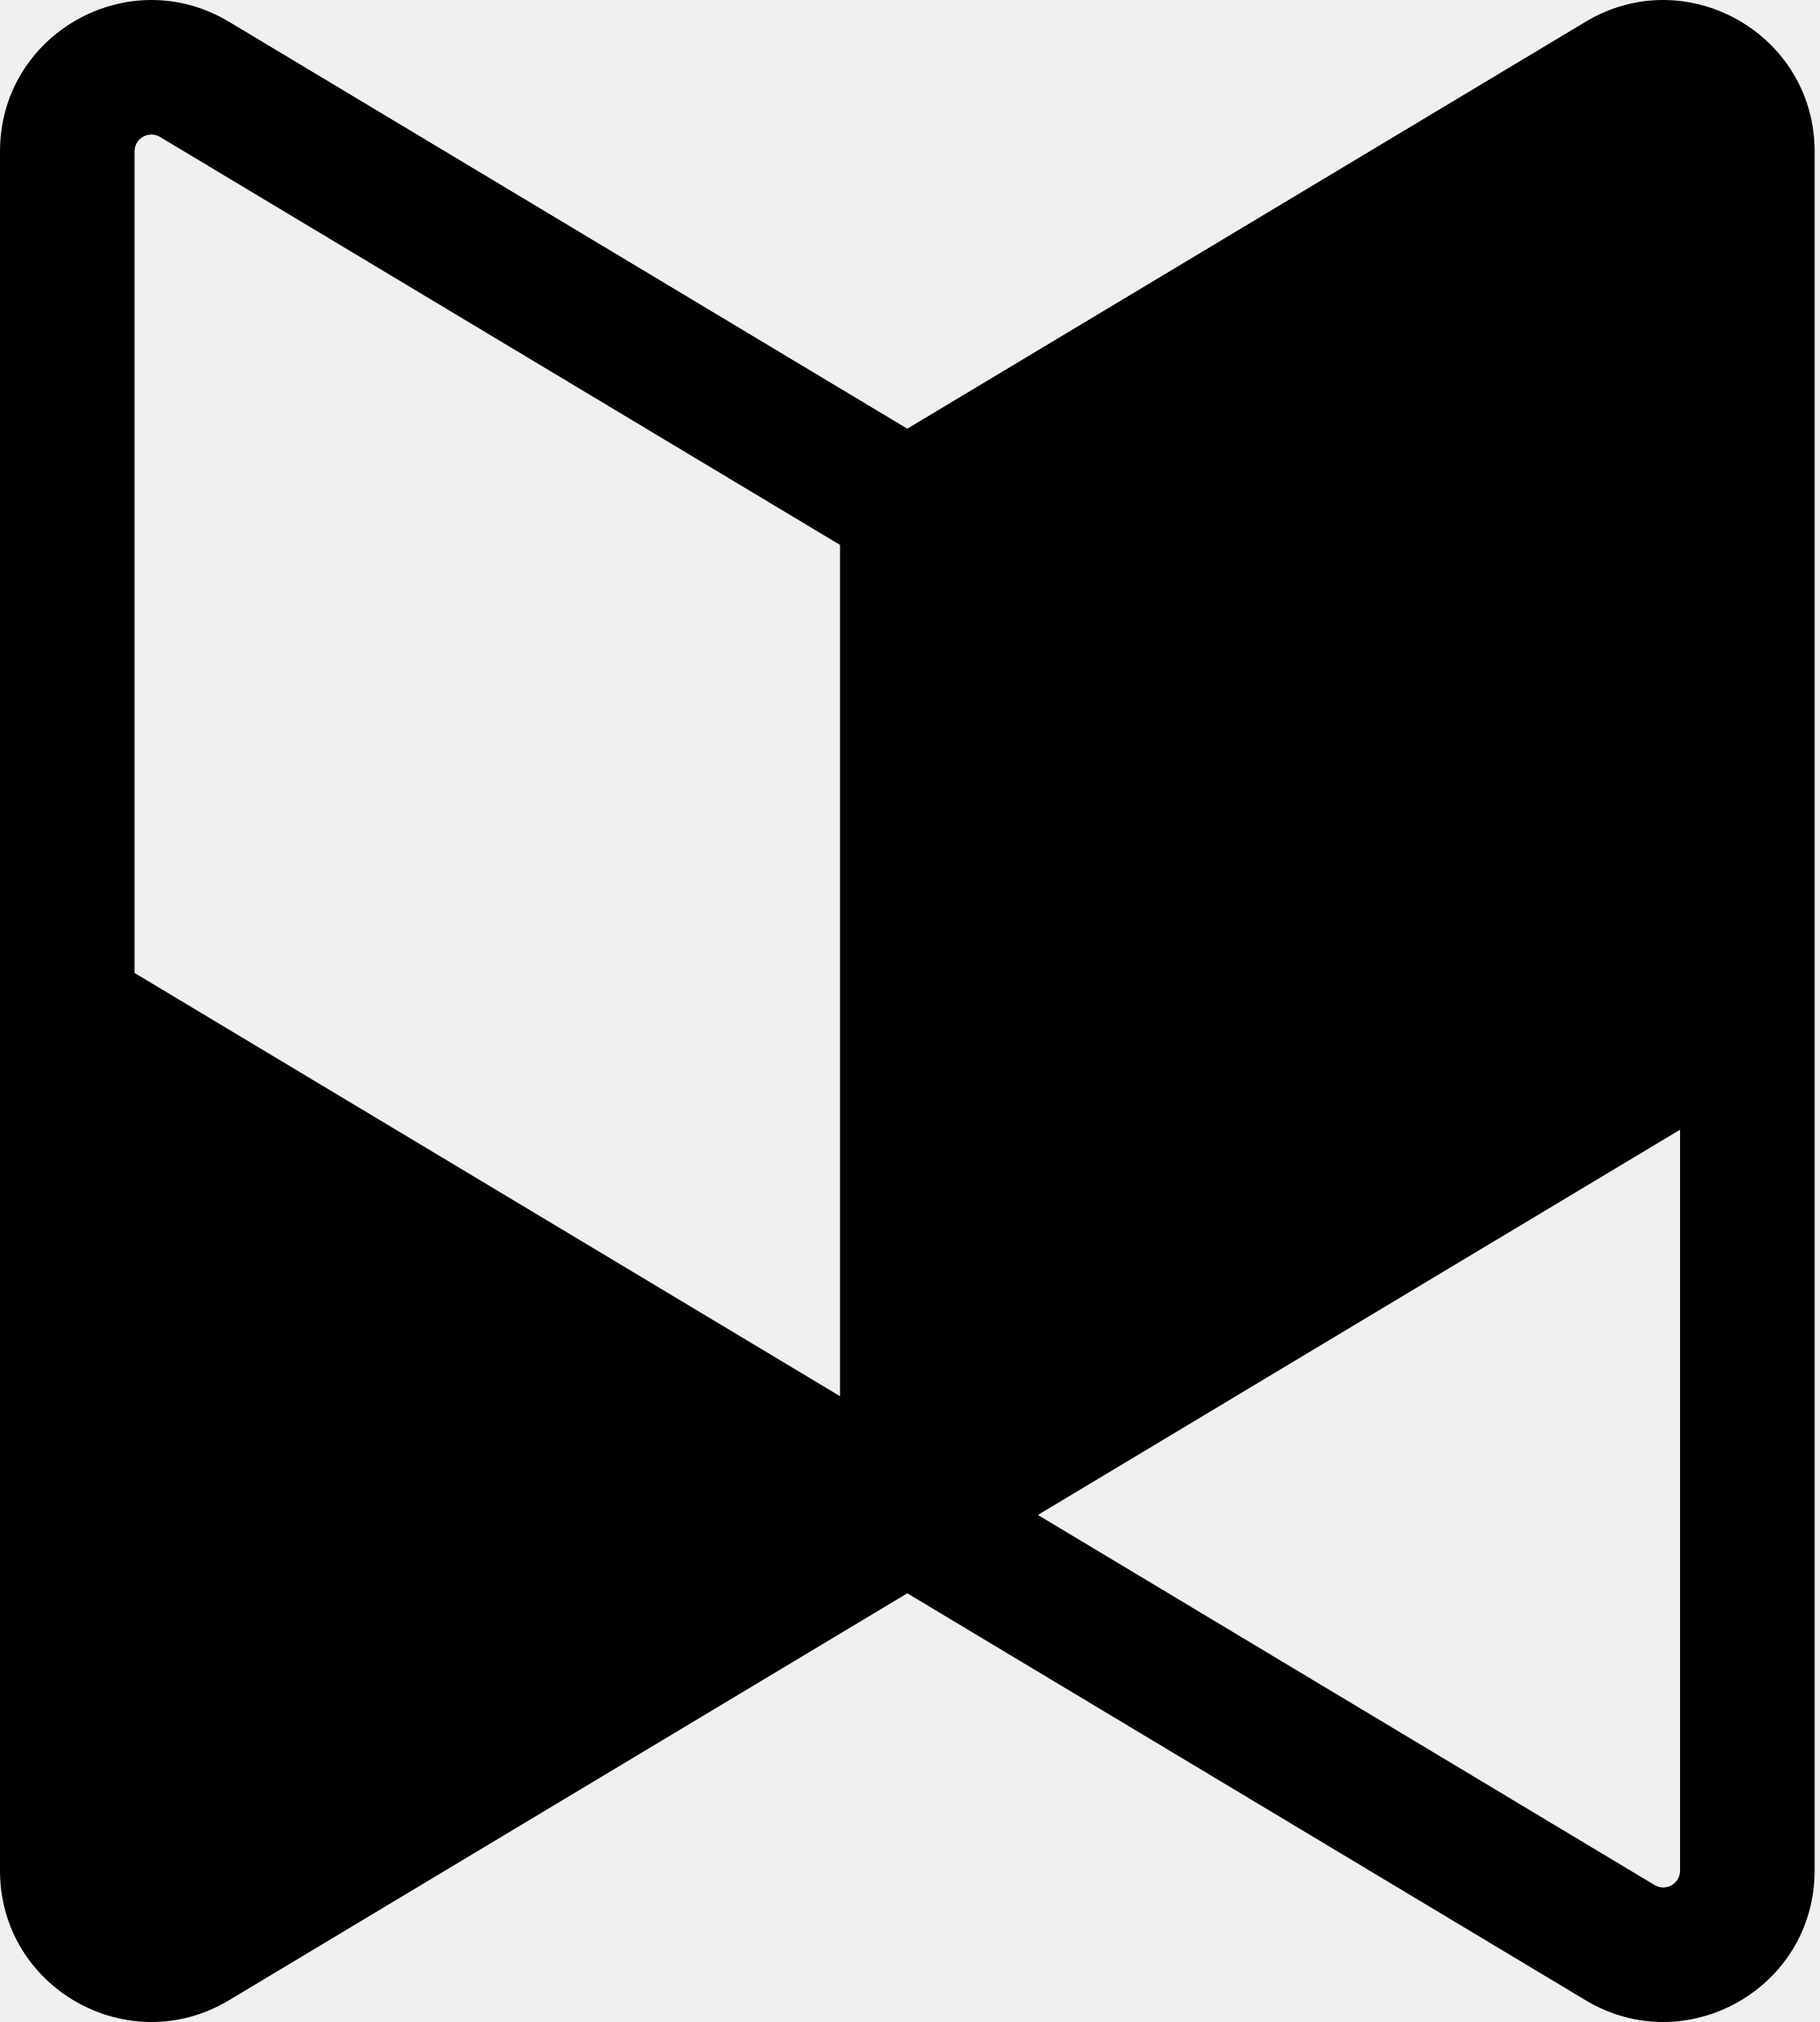
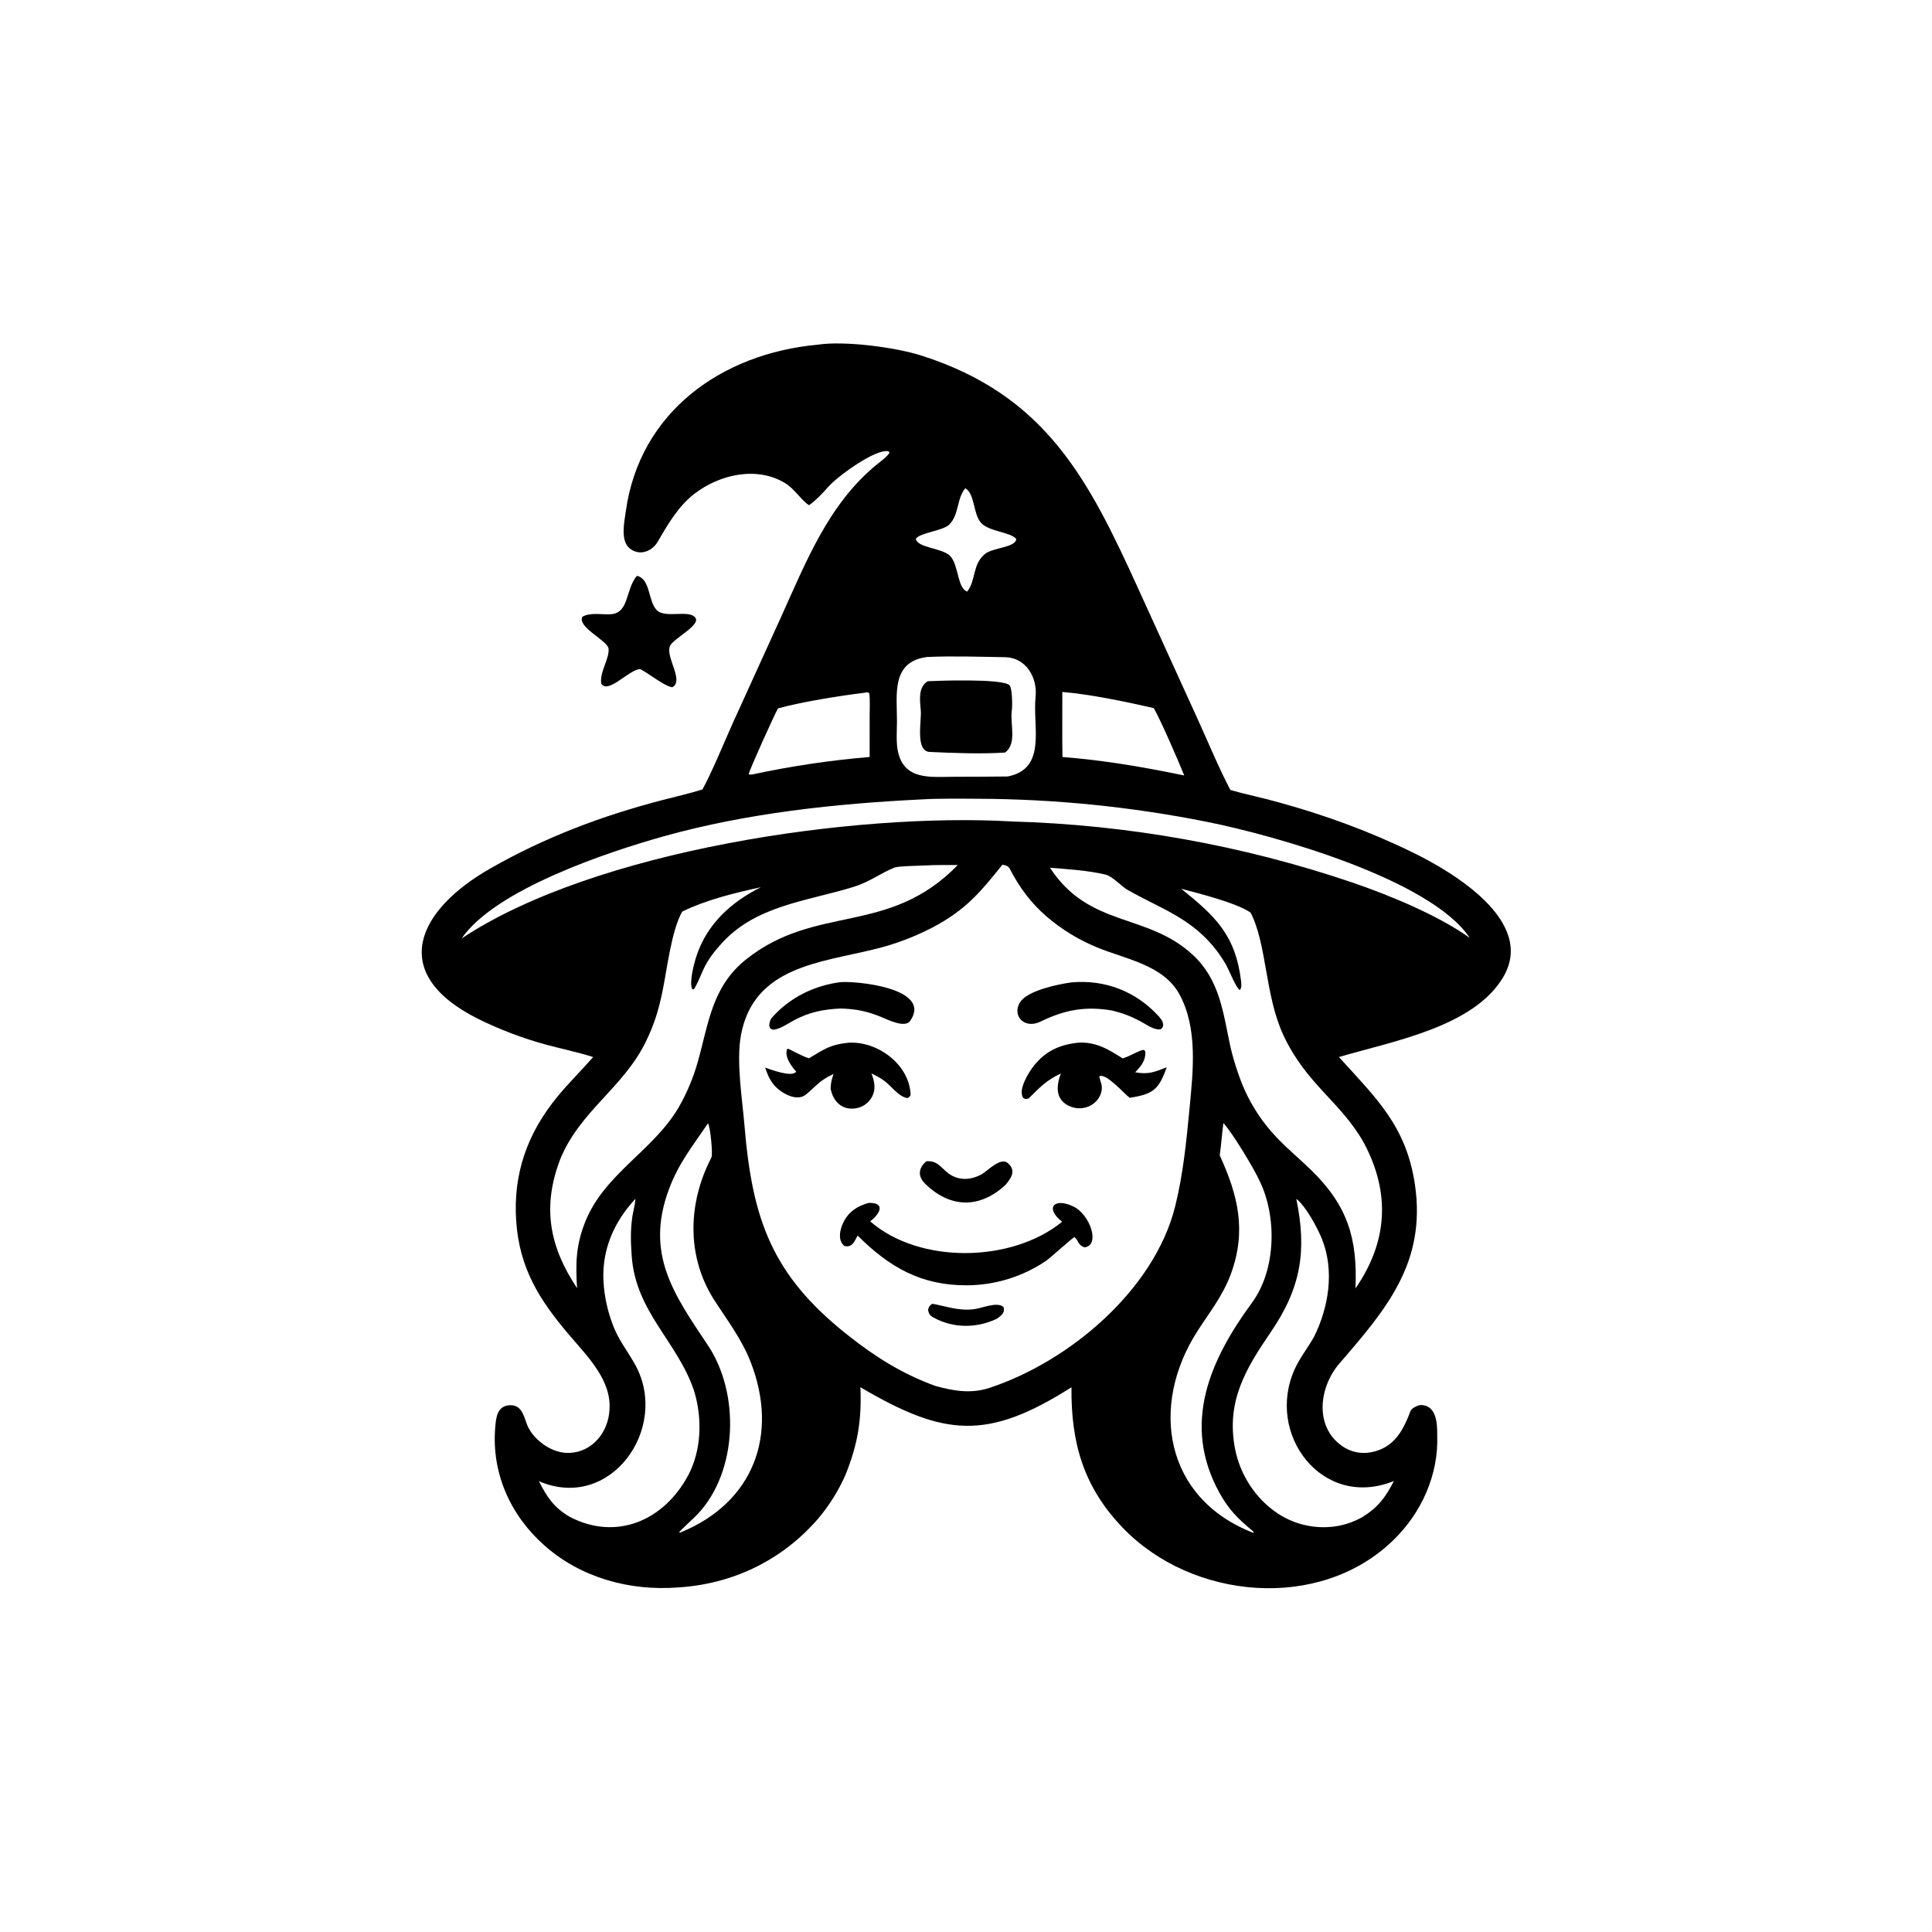
- <svg xmlns="http://www.w3.org/2000/svg" width="162" height="180" viewBox="0 0 162 180" fill="none">
-   <path d="M141.133 1.938C150.102 -3.442 161.517 3.017 161.521 13.475V166.526C161.517 176.984 150.102 183.442 141.133 178.063L80.759 141.837L20.387 178.063C11.418 183.442 0.003 176.984 0 166.526V13.475C0.003 3.017 11.418 -3.441 20.387 1.938L80.76 38.161L141.133 1.938ZM121.275 117.524L92.385 134.864L147.281 167.811C148.277 168.408 149.542 167.685 149.545 166.526V100.567L121.275 117.524ZM14.239 12.19C13.244 11.592 11.979 12.315 11.976 13.475V86.612L74.772 124.29V48.51L14.239 12.19Z" fill="black" />
+ <svg xmlns="http://www.w3.org/2000/svg" id="svg" version="1.1" viewBox="0 0 300 300" width="300" height="300">
+   <svg>
+     <defs>
+       <clipPath id="clip-1">
+         <rect x="0" y="0" transform="scale(0.14648,0.14648)" width="2048" height="2048" fill="none" />
+       </clipPath>
+     </defs>
+     <g clip-path="url(#clip-1)" fill="none" fill-rule="nonzero" stroke="none" stroke-width="1" stroke-linecap="butt" stroke-linejoin="miter" stroke-miterlimit="10" stroke-dasharray="" stroke-dashoffset="0" font-family="none" font-weight="none" font-size="none" text-anchor="none" style="mix-blend-mode: normal">
+       <path d="M0,0h300v300h-300z" fill="#ffffff" />
+       <path d="M126.949,53.527c4.194,-0.655 12.14,0.419 16.079,1.671c19.432,6.178 26.036,19.319 33.763,36.313l9.221,20.242c1.526,3.349 3.371,7.781 5.049,10.922c2.372,0.68 4.945,1.191 7.4,1.888c7.264,1.989 14.165,4.512 20.943,7.824c6.214,3.036 19.015,10.638 14.084,19.218c-4.547,7.913 -17.467,10.11 -25.578,12.535c5.755,6.357 10.475,10.711 11.807,19.847c1.756,12.06 -4.431,19.286 -11.73,27.727c-3.119,3.608 -3.979,9.744 0.41,12.823c1.286,0.913 2.887,1.267 4.438,0.981c3.715,-0.668 5.099,-3.543 6.212,-6.464c0.144,-0.379 1.153,-0.892 1.598,-0.883c2.408,0.047 2.544,2.826 2.524,4.638c0.249,6.195 -2.464,12.167 -6.894,16.428c-11.445,11.013 -31.157,9.164 -41.884,-1.953c-6.158,-6.382 -8.09,-13.233 -8.016,-21.867c-13.096,8.31 -19.762,7.642 -32.771,-0.007c0.208,5.114 -0.409,8.862 -2.312,13.589c-1.103,2.518 -2.574,4.857 -4.363,6.945c-5.579,6.384 -13.187,10.03 -21.623,10.551c-7.517,0.587 -15.158,-1.503 -20.832,-6.573c-5.236,-4.658 -8.157,-11.2 -7.579,-18.242c0.123,-1.496 0.27,-3.432 2.331,-3.479c2.086,-0.047 2.146,2.253 2.878,3.584c1.188,2.162 3.854,3.952 6.369,3.82c3.544,-0.168 5.949,-3.221 6.161,-6.599c0.392,-4.652 -3.393,-8.355 -6.213,-11.669c-4.665,-5.481 -7.761,-10.364 -8.266,-17.735c-0.506,-7.381 1.764,-13.709 6.492,-19.427c1.732,-2.095 3.674,-3.99 5.458,-6.038c-2.223,-0.716 -4.993,-1.295 -7.277,-1.913c-3.662,-0.999 -7.219,-2.348 -10.622,-4.03c-14.053,-7.058 -9.456,-16.875 2.012,-23.389c8.503,-4.83 17.128,-8.083 26.598,-10.562c2.051,-0.537 4.256,-1.02 6.262,-1.663c1.331,-2.365 3.482,-7.555 4.673,-10.219l7.505,-16.491c3.887,-8.576 7.378,-17.606 14.9,-23.747c0.572,-0.467 1.62,-1.205 1.962,-1.821l-0.115,-0.211c-1.958,-0.551 -8.165,4.028 -9.465,5.585c-0.694,0.83 -2.02,2.171 -2.903,2.771c-1.08,-0.615 -2.214,-2.5 -3.685,-3.405c-4.408,-2.71 -10.192,-1.378 -14.104,1.616c-2.51,1.948 -4.119,4.702 -5.688,7.418c-0.907,1.569 -2.828,2.296 -4.348,1.103c-1.521,-1.193 -0.869,-4.096 -0.636,-5.776c2.138,-15.452 14.9,-24.51 29.775,-25.876z" fill="#000000" />
+       <path d="M155.644,134.28c0.444,0.042 0.911,0.173 1.122,0.576c1.531,2.923 3.212,5.264 5.76,7.475c2.317,1.981 4.932,3.584 7.749,4.75c4.375,1.838 10.342,2.694 12.87,7.321c2.862,5.243 2.125,11.878 1.567,17.711c-0.478,4.978 -0.981,10.187 -2.232,15.209c-3.229,12.971 -16.437,24.105 -28.833,28.185c-2.925,0.964 -5.644,0.457 -8.385,-0.293c-5.264,-1.922 -9.352,-4.523 -13.622,-7.898c-11.844,-9.357 -14.833,-18.029 -16.045,-32.629c-0.337,-4.061 -1.296,-9.842 -0.538,-13.956c1.968,-10.677 12.43,-11.265 20.709,-13.334c3.131,-0.751 6.158,-1.882 9.014,-3.369c5.124,-2.701 7.364,-5.381 10.865,-9.748z" fill="#ffffff" />
+       <path d="M134.9,186.785c2.76,-0.053 1.643,1.793 0.22,2.864c7.657,6.686 22.012,6.431 29.808,0.064c-2.726,-2.137 -1.26,-3.82 1.767,-2.361c2.534,1.223 4.214,5.968 1.736,6.338c-0.542,-0.176 -0.577,-0.262 -0.945,-0.683c-0.252,-0.478 -0.248,-0.513 -0.637,-0.913c-0.226,0.023 -3.778,3.256 -4.462,3.719c-3.62,2.435 -7.878,3.747 -12.24,3.769c-7.162,0.029 -12.075,-2.837 -16.974,-7.721c-0.514,0.923 -0.832,1.915 -2.065,1.608c-1.127,-0.904 -0.642,-2.747 -0.062,-3.826c0.87,-1.617 2.163,-2.392 3.854,-2.859z" fill="#000000" />
+       <path d="M131.703,161.921c4.369,-0.319 9.391,3.177 9.692,7.926c0.023,0.362 -0.194,0.494 -0.442,0.655c-1.351,-0.078 -2.625,-2.001 -3.786,-2.777c-0.762,-0.508 -1.031,-0.647 -1.852,-1.033c0.522,1.308 0.757,2.585 -0.045,3.851c-0.533,0.834 -1.396,1.399 -2.373,1.553c-2.138,0.353 -3.559,-1.066 -3.922,-3.075c0.065,-1.065 0.129,-1.252 0.452,-2.246c-2.063,0.927 -2.612,1.783 -4.249,3.163c-1.525,1.286 -4.168,-0.354 -5.142,-1.654c-0.648,-0.864 -0.851,-1.462 -1.226,-2.506c0.855,0.299 4.249,1.581 4.822,0.617c-0.748,-0.798 -1.911,-2.401 -1.374,-3.561c0.355,0.022 2.127,1.134 3.358,1.497c2.406,-1.422 3.244,-2.118 6.084,-2.41z" fill="#000000" />
+       <path d="M167.344,161.915c2.725,-0.208 4.805,1.024 6.979,2.432c1.312,-0.397 2.676,-1.354 3.327,-1.311l0.201,0.262c0.059,1.433 -0.677,2.228 -1.569,3.205c2.062,0.379 2.984,-0.042 4.878,-0.771c-1.219,3.458 -2.084,4.163 -5.738,4.733c-0.82,-0.576 -3.719,-3.954 -4.731,-3.322l0.173,0.697c0.659,1.487 -0.193,3.16 -1.597,3.863c-0.911,0.459 -1.972,0.519 -2.928,0.168c-2.443,-0.898 -2.414,-3.114 -1.603,-5.183c-2.358,1.113 -3.173,2.096 -5.024,3.885c-0.582,0.101 -0.325,0.149 -0.807,-0.07c-0.908,-1.23 0.845,-4.037 1.677,-5.068c1.811,-2.246 3.943,-3.199 6.763,-3.52z" fill="#000000" />
+       <path d="M130.268,152.539l0.231,-0.026c2.26,-0.229 14.398,0.886 10.827,6.016c-0.77,1.106 -3.259,-0.085 -4.37,-0.557c-2.175,-0.921 -4.008,-1.311 -6.435,-1.371c-2.652,0.12 -4.853,0.564 -7.201,1.811c-0.932,0.495 -2.327,1.491 -3.338,1.475c-0.489,-0.259 -0.313,-0.072 -0.531,-0.598c0.029,-0.539 0.111,-0.927 0.484,-1.346c2.704,-3.034 6.431,-4.853 10.334,-5.404z" fill="#000000" />
+       <path d="M166.397,152.544c5.172,-0.461 9.959,1.381 13.485,5.215c0.536,0.58 1.151,1.485 0.357,2.061c-1.065,0.17 -2.19,-0.729 -3.161,-1.239c-1.528,-0.801 -2.71,-1.254 -4.378,-1.664c-4.175,-0.713 -7.359,-0.117 -11.125,1.714c-2.597,1.261 -4.522,-1.034 -3.126,-3.079c1.213,-1.774 5.953,-2.75 7.948,-3.007z" fill="#000000" />
+       <path d="M143.846,180.321c1.979,-0.164 2.386,1.361 3.934,2.205c1.5,0.823 3.155,0.636 4.625,-0.17c0.926,-0.507 2.937,-2.729 4.078,-1.761c1.359,1.154 0.551,2.35 -0.385,3.429c-3.946,3.628 -8.522,3.647 -12.47,-0.242c-1.155,-1.138 -1.017,-2.439 0.219,-3.461z" fill="#000000" />
+       <path d="M144.757,202.444c2.234,0.404 4.127,1.154 6.5,0.845c1.324,-0.173 3.486,-1.181 4.54,-0.369c0.354,0.889 -0.328,1.368 -0.995,1.85c-3.145,1.503 -6.803,1.51 -9.893,-0.208c-0.533,-0.296 -0.694,-0.598 -0.805,-1.163c0.154,-0.586 0.171,-0.552 0.653,-0.955z" fill="#000000" />
+       <path d="M143.648,134.389c1.647,-0.095 3.417,-0.065 5.075,-0.067c-10.749,11.052 -21.955,5.97 -32.856,14.643c-5.342,4.25 -5.839,10 -7.514,15.913c-0.684,2.445 -1.668,4.794 -2.928,6.996c-3.915,6.773 -11.492,10.311 -14.518,17.769c-1.475,3.636 -1.551,6.546 -1.299,10.384c-4.313,-6.454 -5.456,-12.652 -2.6,-20.067c3.101,-7.521 9.823,-11.062 13.315,-18.29c1.279,-2.647 1.907,-4.711 2.512,-7.562c0.745,-3.513 1.398,-9.579 3.102,-12.563c3.806,-1.837 8.086,-2.882 12.201,-3.774c-4.583,2.293 -8.291,5.643 -9.959,10.582c-0.389,1.153 -1.207,4.189 -0.685,5.263h0.232c0.402,-0.526 0.952,-1.827 1.22,-2.461c0.775,-1.835 1.596,-2.965 2.902,-4.43c5.335,-6.142 13.431,-6.756 20.704,-9.013c2.462,-0.764 4.091,-2.073 6.323,-2.99c0.589,-0.242 3.884,-0.292 4.773,-0.332z" fill="#ffffff" />
+       <path d="M163.04,134.745c2.662,0.21 6.081,0.437 8.665,1.074c1.053,0.26 2.377,1.79 3.406,2.375c4.849,2.759 9.324,4.151 13.103,8.537c0.772,0.905 1.463,1.876 2.067,2.902c0.539,0.908 1.69,3.88 2.243,4.106c0.296,-0.404 0.25,-0.904 0.188,-1.415c-0.879,-7.206 -4.088,-10.118 -9.294,-14.318c2.679,0.709 8.618,2.188 10.781,3.715c2.555,4.984 2.197,12.821 5.095,19.038c3.574,7.668 8.949,10.348 12.514,16.749c4.125,7.77 3.674,15.321 -1.329,22.551c0.322,-7.646 -1.16,-12.765 -6.804,-18.29c-1.718,-1.685 -3.709,-3.328 -5.35,-5.06c-2.161,-2.237 -3.908,-4.841 -5.158,-7.69c-0.847,-1.95 -1.745,-4.749 -2.18,-6.813c-1.075,-5.106 -1.652,-10.107 -5.729,-13.896c-7.165,-6.657 -16.071,-4.168 -22.217,-13.566z" fill="#ffffff" />
+       <path d="M143.052,124.135c2.458,-0.162 6.198,-0.119 8.673,-0.104c12,0.035 23.968,1.239 35.735,3.593c10.411,2.084 34.692,8.895 40.764,18.014c-4.948,-3.54 -12.529,-6.653 -18.291,-8.622c-17.032,-5.766 -34.831,-8.954 -52.805,-9.459c-24.418,-1.416 -64.789,4.433 -85.447,18.166c5.257,-7.646 22.797,-13.463 31.46,-15.882c12.849,-3.587 26.627,-5.059 39.911,-5.706z" fill="#ffffff" />
+       <path d="M98.656,186.16c0.03,0.552 -0.366,2.077 -0.467,2.769c-0.312,2.143 -0.245,3.951 -0.102,6.044c0.599,8.752 7.063,13.279 9.665,20.928c1.327,4.238 1.204,9.283 -0.914,13.228c-3.743,6.971 -11.116,10.188 -18.37,6.407c-2.446,-1.436 -3.543,-3.063 -4.78,-5.534c11.098,4.77 20.257,-8.162 15.031,-17.927c-0.987,-1.844 -2.37,-3.611 -3.194,-5.467c-1.074,-2.467 -1.693,-5.109 -1.826,-7.797c-0.211,-4.869 1.683,-9.114 4.955,-12.65z" fill="#ffffff" />
+       <path d="M201.294,186.161c1.453,1.093 3.322,4.563 4.003,6.29c1.929,4.89 1.036,10.542 -1.264,15.142c-0.94,1.685 -2.146,3.171 -2.958,4.934c-4.657,10.112 4.232,21.962 15.366,17.445c-1.308,2.583 -2.508,4.138 -4.97,5.647c-1.09,0.604 -2.266,1.039 -3.486,1.288c-3.318,0.647 -6.756,-0.034 -9.576,-1.897c-3.505,-2.317 -5.917,-6.13 -6.665,-10.211c-1.323,-7.216 1.677,-12.24 5.556,-17.912c4.743,-6.938 5.648,-12.653 3.993,-20.725z" fill="#ffffff" />
+       <path d="M143.983,102.016c3.972,-0.177 8.251,-0.027 12.212,0.035c3.212,0.139 4.931,3.248 4.608,6.207c-0.489,4.51 1.833,11.124 -4.333,12.313c-2.757,0.032 -5.514,0.048 -8.271,0.046c-3.643,0.007 -7.859,0.629 -8.79,-4.04c-0.273,-1.371 -0.136,-3.102 -0.129,-4.514c0.021,-4.17 -0.966,-9.332 4.702,-10.048z" fill="#ffffff" />
+       <path d="M144.07,105.779c1.242,-0.066 11.527,-0.455 12.679,0.615c0.428,0.399 0.48,3.12 0.359,4.001c-0.277,2.018 0.844,5.151 -1.055,6.46c-3.694,0.241 -7.969,0.081 -11.69,-0.095c-2.278,-0.108 -1.24,-4.855 -1.382,-6.43c-0.145,-1.611 -0.434,-3.644 1.089,-4.552z" fill="#000000" />
+       <path d="M109.93,174.428c0.356,0.391 0.79,4.825 0.537,5.312c-3.613,6.951 -3.909,15.1 0.277,21.879c2.085,3.253 4.409,6.256 5.827,9.901c4.37,11.235 0.481,21.788 -10.913,26.443l-0.223,0.023c0.077,-0.256 2.505,-2.426 2.914,-2.89c6.225,-6.642 6.558,-18.731 1.586,-26.177c-5.291,-7.923 -9.812,-14.208 -6.056,-24.27c1.518,-4.068 3.624,-6.606 6.052,-10.222z" fill="#ffffff" />
+       <path d="M189.962,174.398c1.251,1.222 4.904,7.305 5.624,8.965c2.695,5.503 2.609,13.762 -1.179,18.92c-6.51,8.861 -10.935,18.806 -5.082,29.464c1.446,2.634 2.868,4.069 5.281,6.054l0.076,0.245c-13.874,-5.329 -16.238,-19.753 -8.707,-31.409c1.912,-2.965 3.958,-5.518 5.177,-8.874c2.436,-6.706 1.081,-12.158 -1.753,-18.362c0.229,-1.617 0.35,-3.35 0.564,-5.002z" fill="#ffffff" />
+       <path d="M164.955,107.449c4.311,0.346 9.998,1.545 14.196,2.503c1.009,1.679 3.983,8.574 4.737,10.461c-6.448,-1.322 -12.299,-2.341 -18.91,-2.868c-0.063,-3.29 -0.006,-6.783 -0.023,-10.096z" fill="#ffffff" />
+       <path d="M134.171,107.578c0.42,-0.078 0.406,-0.106 0.8,0.035c0.149,0.852 0.069,2.643 0.068,3.589l0.002,6.341c-6.082,0.508 -12.126,1.406 -18.094,2.688c-0.36,0.071 -0.338,0.069 -0.7,0.006c0.105,-0.661 4.088,-9.455 4.564,-10.24c3.762,-1.03 9.506,-1.942 13.36,-2.419z" fill="#ffffff" />
+       <path d="M149.9,75.813c1.526,0.95 1.167,3.96 2.454,5.392c1.191,1.327 4.468,1.388 5.442,2.467c-0.01,1.341 -3.64,1.359 -4.831,2.333c-2.008,1.641 -1.359,3.975 -2.77,5.857c-1.556,-0.506 -1.305,-4.079 -2.641,-5.515c-1.192,-1.281 -5.124,-1.241 -5.343,-2.691c0.69,-0.97 4.186,-1.203 5.199,-2.21c1.528,-1.518 1.153,-4.118 2.49,-5.633z" fill="#ffffff" />
+       <path d="M98.89,89.42c2.124,0.43 1.712,3.872 3.078,5.308c1.288,1.354 4.963,-0.1 5.984,1.15c0.958,1.172 -3.348,3.237 -3.9,4.401c-0.801,1.689 2.258,5.436 0.333,6.441c-1.283,-0.206 -3.593,-2.13 -4.979,-2.822c-1.754,0.06 -4.937,3.921 -6.042,2.271c-0.281,-1.84 1.265,-3.829 1.137,-5.423c-0.103,-1.281 -4.932,-3.355 -4.062,-4.98c1.242,-0.735 3.208,-0.272 4.507,-0.397c2.763,-0.266 2.168,-3.84 3.945,-5.95z" fill="#000000" />
+     </g>
+   </svg>
</svg>
